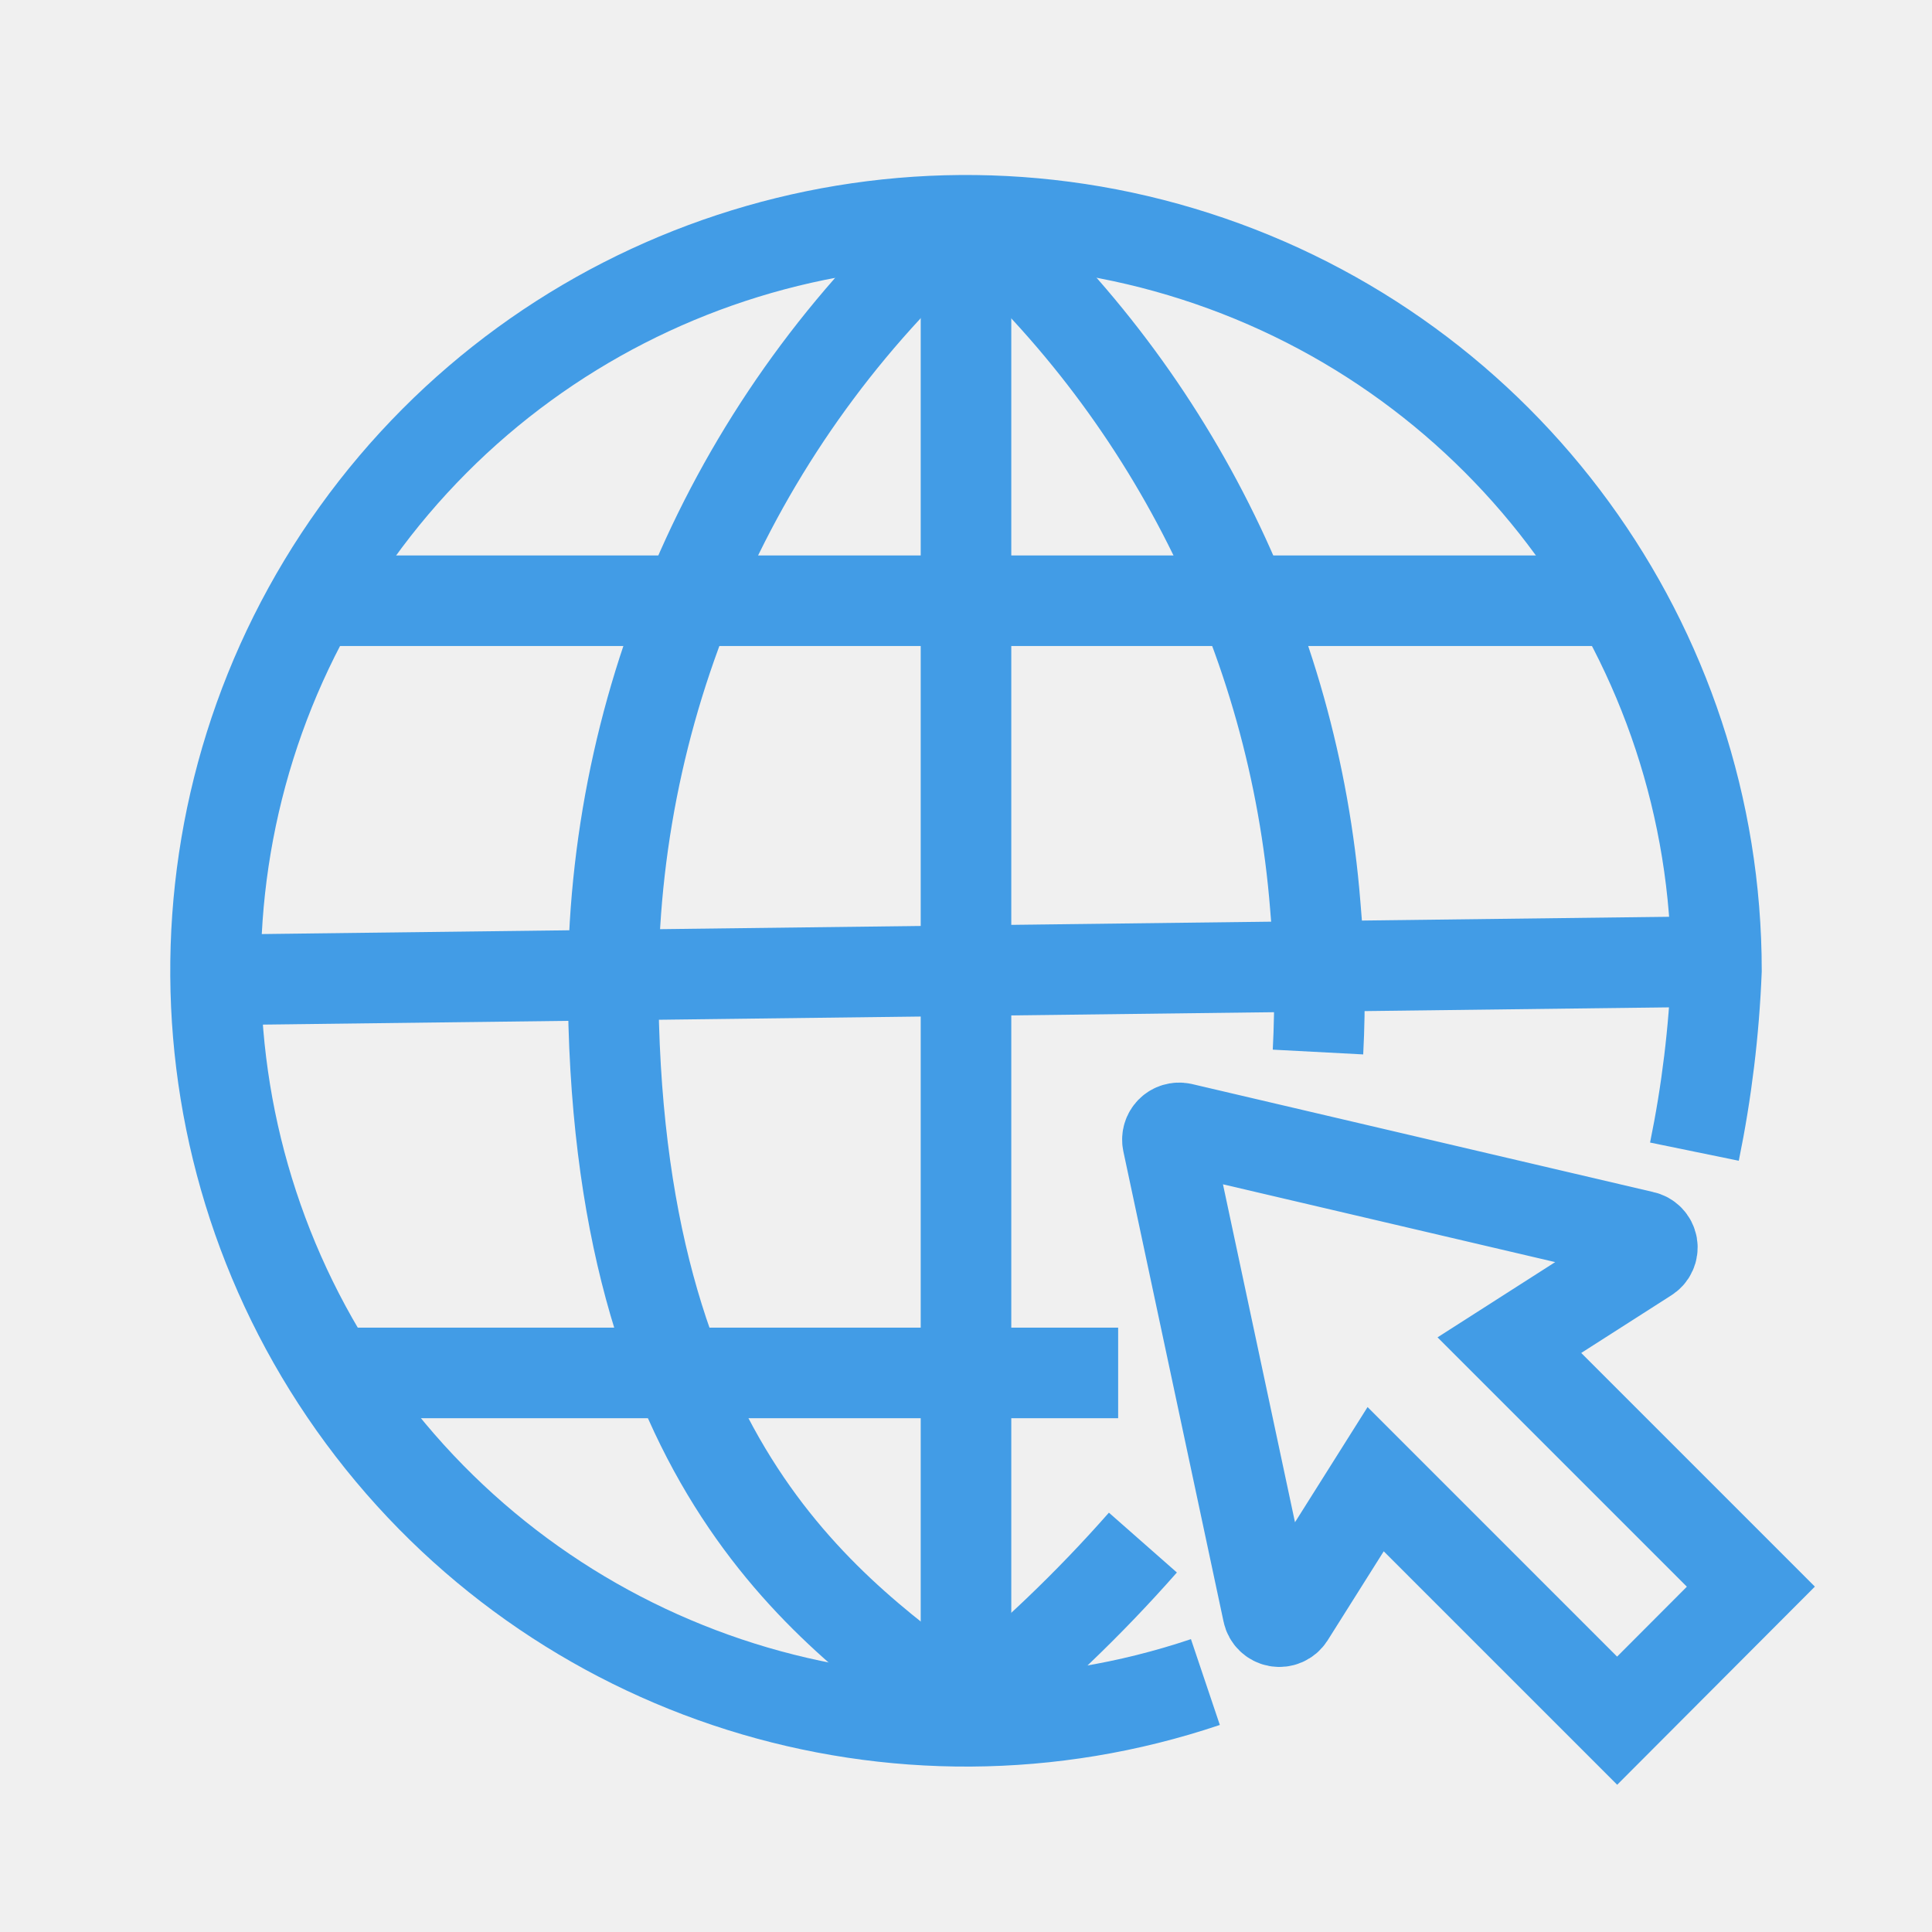
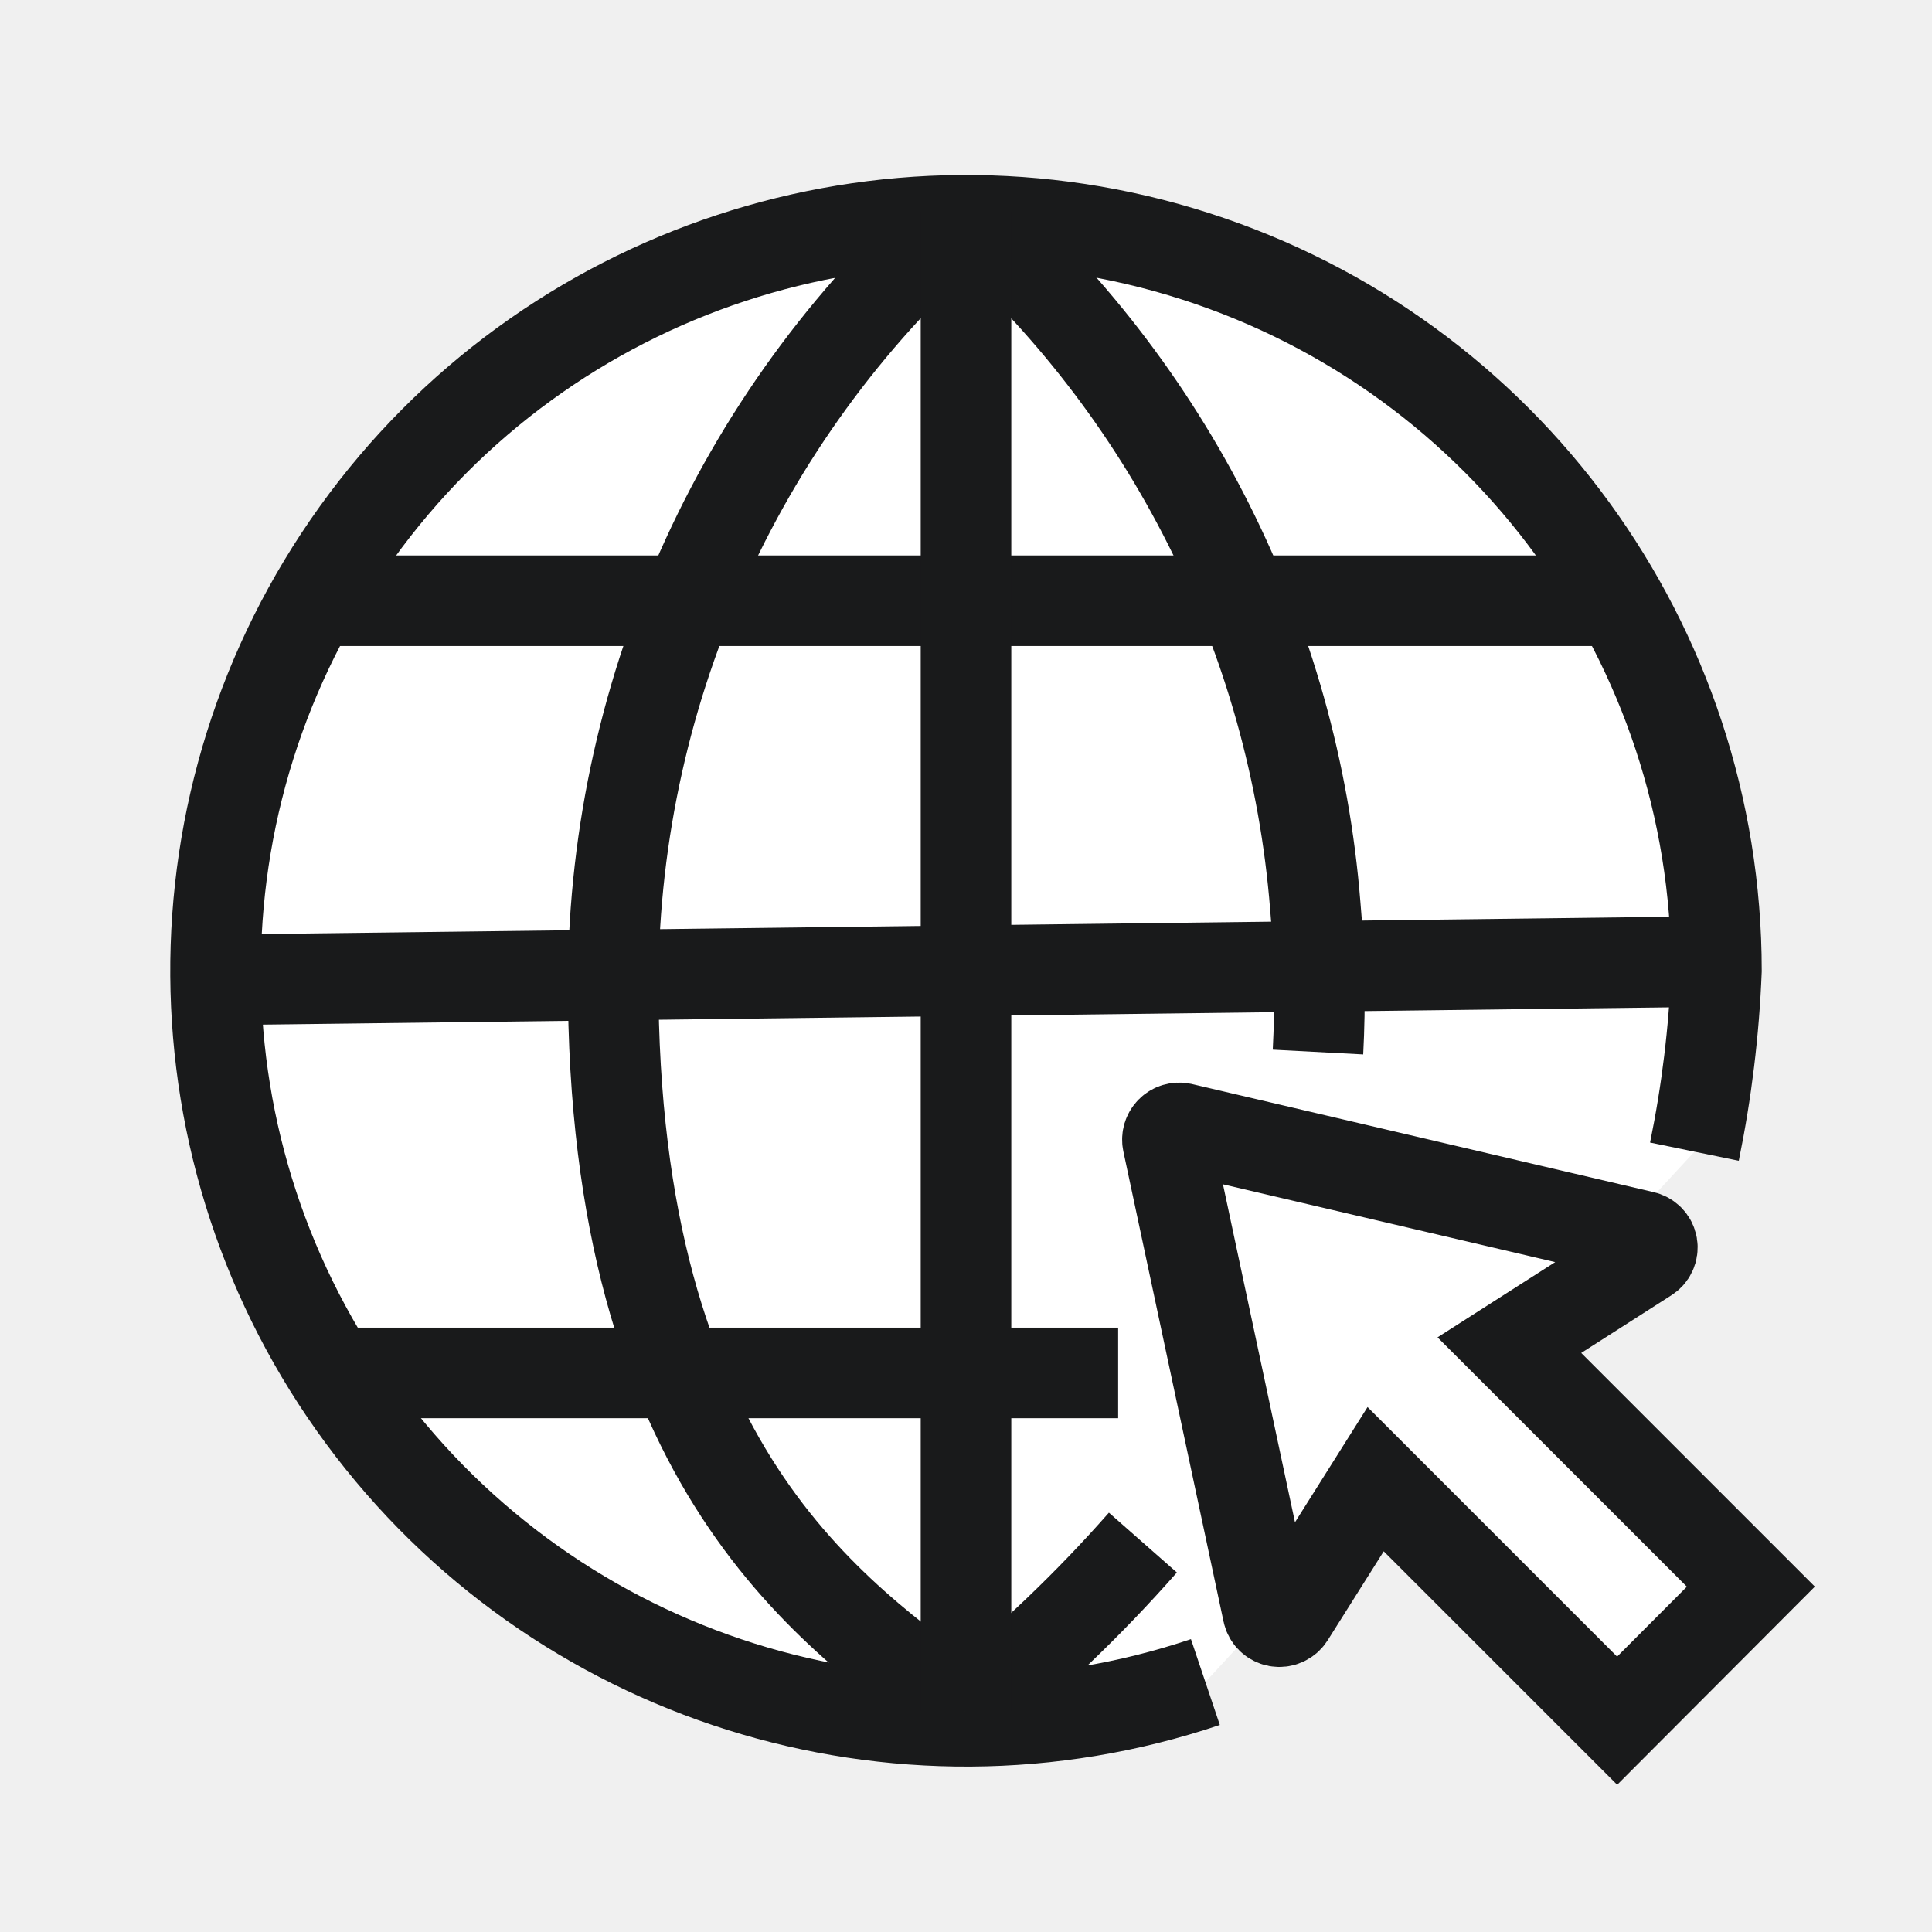
- <svg xmlns="http://www.w3.org/2000/svg" width="64px" height="64px" viewBox="0 0 64 64" stroke-width="3" stroke="#429ce6" fill="none">
+ <svg xmlns="http://www.w3.org/2000/svg" width="64px" height="64px" viewBox="0 0 64 64" stroke-width="3" stroke="#191a1b" fill="none">
  <g id="SVGRepo_bgCarrier" stroke-width="0" />
  <g id="SVGRepo_tracerCarrier" stroke-linecap="round" stroke-linejoin="round" />
  <g id="SVGRepo_iconCarrier">
-     <path d="M39.93,55.72A24.86,24.86,0,1,1,56.86,32.15a37.24,37.24,0,0,1-.73,6" />
-     <path d="M37.86,51.1A47,47,0,0,1,32,56.7" />
-     <path d="M32,7A34.14,34.14,0,0,1,43.57,30a34.07,34.07,0,0,1,.09,4.85" />
-     <path d="M32,7A34.09,34.09,0,0,0,20.31,32.46c0,16.2,7.28,21,11.66,24.24" />
-     <line x1="10.37" y1="19.9" x2="53.75" y2="19.9" />
-     <line x1="32" y1="6.99" x2="32" y2="56.7" />
-     <line x1="11.05" y1="45.48" x2="37.04" y2="45.48" />
-     <line x1="7.14" y1="32.46" x2="56.86" y2="31.85" />
-     <path d="M53.57,57,58,52.56l-8-8,4.55-2.91a.38.38,0,0,0-.12-.7L39.14,37.37a.39.39,0,0,0-.46.46L42,53.41a.39.39,0,0,0,.71.13L45.57,49Z" />
+     <path d="M39.93,55.72A24.86,24.86,0,1,1,56.86,32.15a37.24,37.24,0,0,1-.73,6" fill="#ffffff" />
+     <path d="M37.86,51.1A47,47,0,0,1,32,56.7" fill="#ffffff" />
+     <path d="M32,7A34.14,34.14,0,0,1,43.57,30a34.07,34.07,0,0,1,.09,4.85" fill="#ffffff" />
+     <path d="M32,7A34.09,34.09,0,0,0,20.31,32.46c0,16.2,7.28,21,11.66,24.24" fill="#ffffff" />
+     <line x1="10.37" y1="19.9" x2="53.75" y2="19.9" fill="#ffffff" />
+     <line x1="32" y1="6.99" x2="32" y2="56.7" fill="#ffffff" />
+     <line x1="11.05" y1="45.48" x2="37.04" y2="45.48" fill="#ffffff" />
+     <line x1="7.14" y1="32.46" x2="56.86" y2="31.85" fill="#ffffff" />
+     <path d="M53.57,57,58,52.56l-8-8,4.55-2.91a.38.38,0,0,0-.12-.7L39.14,37.37a.39.39,0,0,0-.46.46L42,53.41a.39.39,0,0,0,.71.13L45.57,49Z" fill="#ffffff" />
  </g>
</svg>
